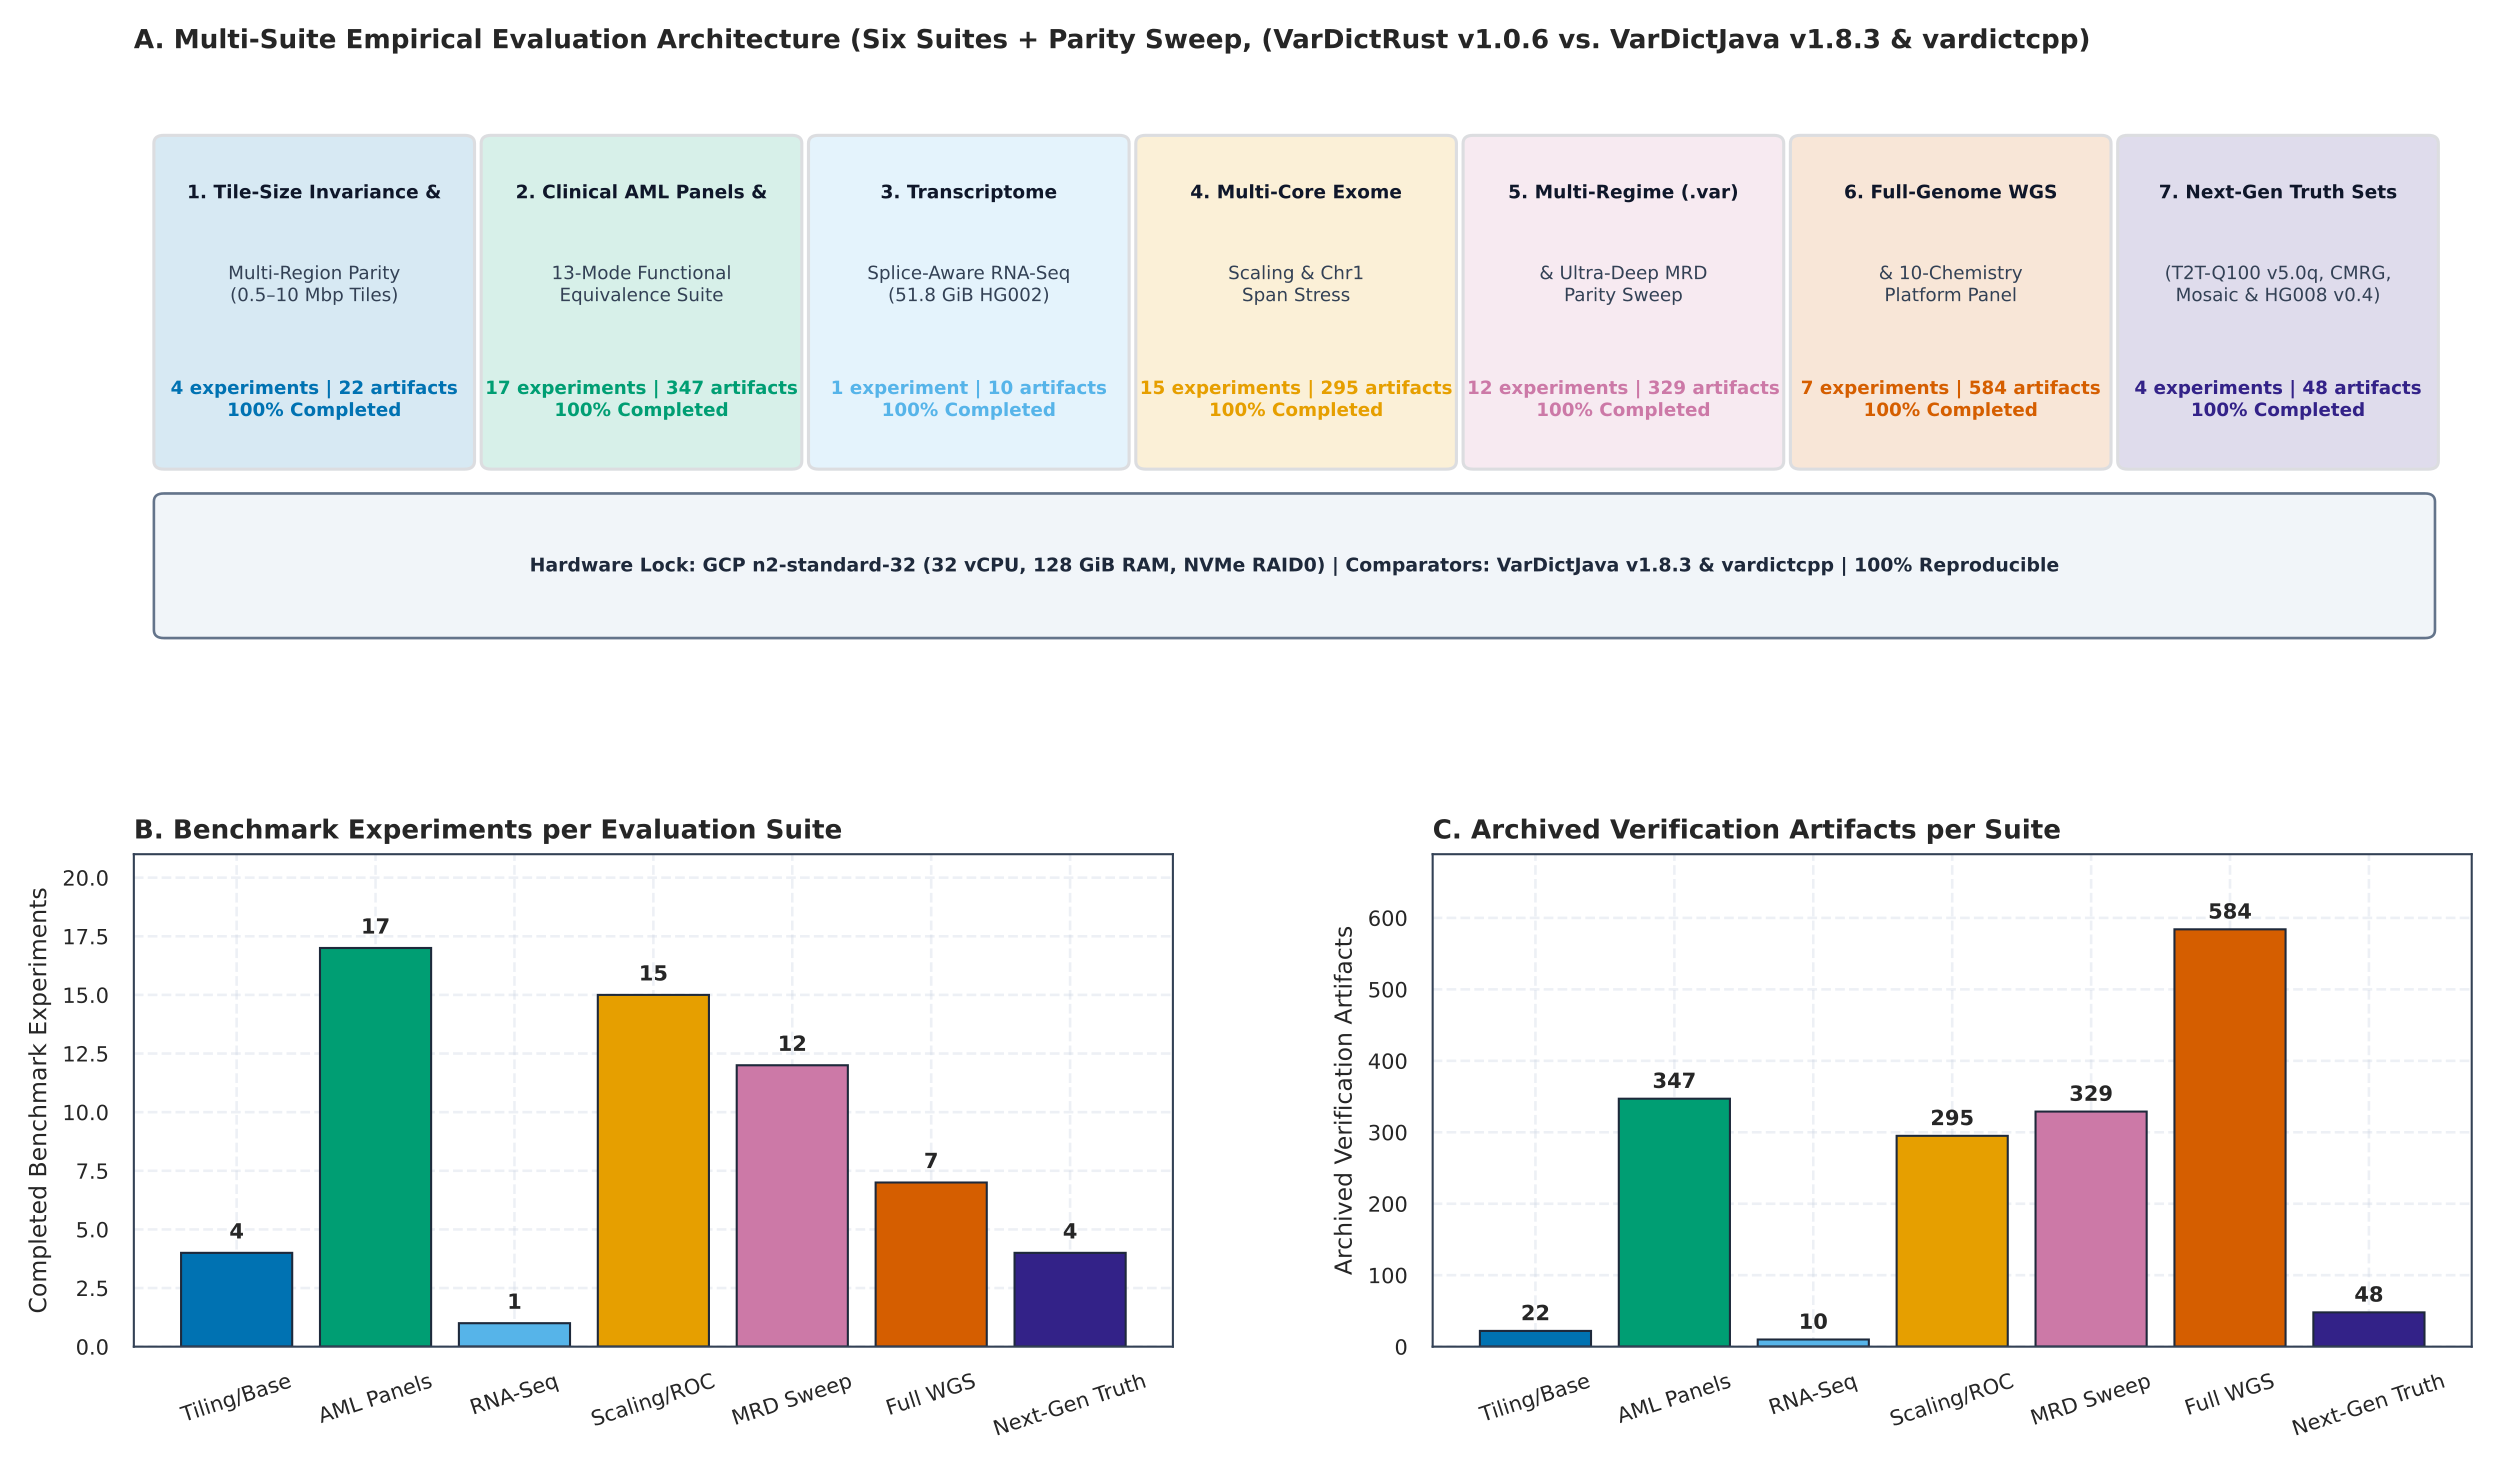
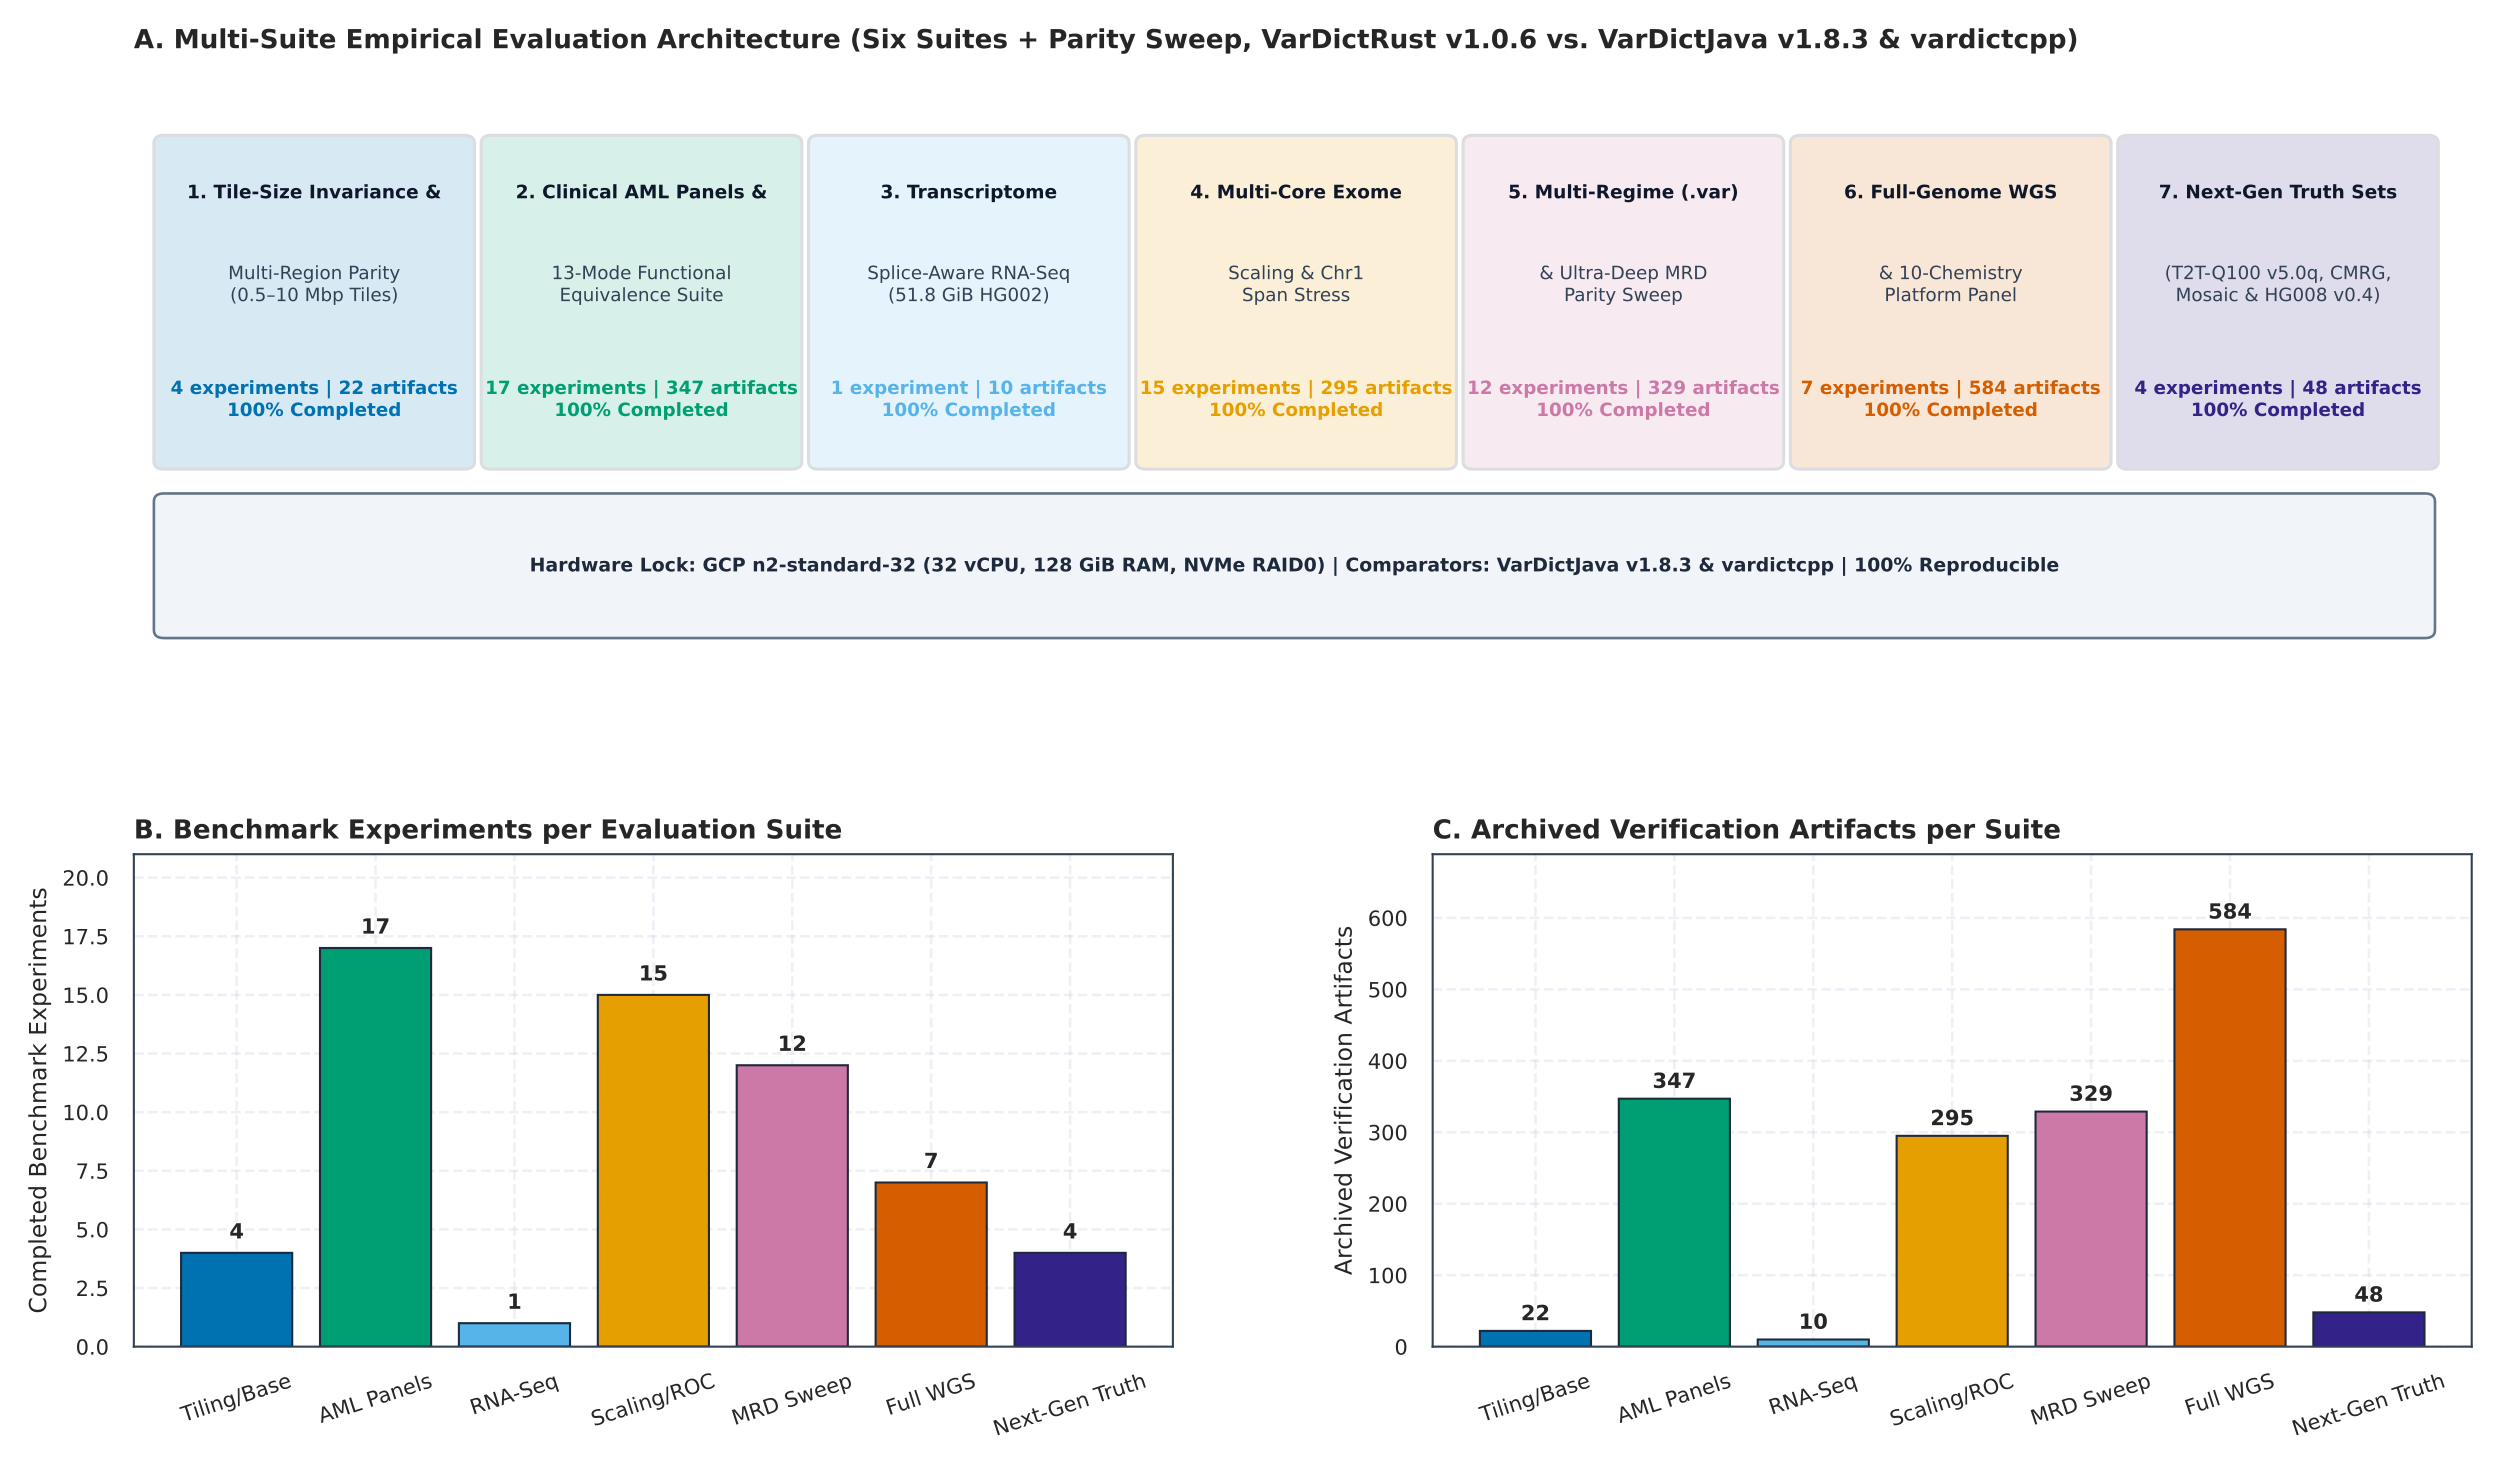
<svg xmlns="http://www.w3.org/2000/svg" width="954.713pt" height="560.976pt" viewBox="0 0 954.713 560.976" version="1.1">
  <defs>
    <style type="text/css">*{stroke-linejoin: round; stroke-linecap: butt}</style>
  </defs>
  <g id="figure_1">
    <g id="patch_1">
      <path d="M 0 560.976  L 954.713 560.976  L 954.713 0  L 0 0  z " style="fill: #ffffff" />
    </g>
    <g id="axes_1">
      <g id="patch_2">
        <path d="M 62.592 179.158  L 177.381 179.158  Q 181.207 179.158 181.207 176.061  L 181.207 54.783  Q 181.207 51.686 177.381 51.686  L 62.592 51.686  Q 58.766 51.686 58.766 54.783  L 58.766 176.061  Q 58.766 179.158 62.592 179.158  z " clip-path="url(#p1790030c92)" style="fill: #0072b2; opacity: 0.16; stroke: #1e293b; stroke-width: 1.2; stroke-linejoin: miter" />
      </g>
      <g id="patch_3">
        <path d="M 187.584 179.158  L 302.373 179.158  Q 306.199 179.158 306.199 176.061  L 306.199 54.783  Q 306.199 51.686 302.373 51.686  L 187.584 51.686  Q 183.758 51.686 183.758 54.783  L 183.758 176.061  Q 183.758 179.158 187.584 179.158  z " clip-path="url(#p1790030c92)" style="fill: #009e73; opacity: 0.16; stroke: #1e293b; stroke-width: 1.2; stroke-linejoin: miter" />
      </g>
      <g id="patch_4">
        <path d="M 312.576 179.158  L 427.365 179.158  Q 431.191 179.158 431.191 176.061  L 431.191 54.783  Q 431.191 51.686 427.365 51.686  L 312.576 51.686  Q 308.75 51.686 308.75 54.783  L 308.75 176.061  Q 308.75 179.158 312.576 179.158  z " clip-path="url(#p1790030c92)" style="fill: #56b4e9; opacity: 0.16; stroke: #1e293b; stroke-width: 1.2; stroke-linejoin: miter" />
      </g>
      <g id="patch_5">
        <path d="M 437.568 179.158  L 552.357 179.158  Q 556.183 179.158 556.183 176.061  L 556.183 54.783  Q 556.183 51.686 552.357 51.686  L 437.568 51.686  Q 433.742 51.686 433.742 54.783  L 433.742 176.061  Q 433.742 179.158 437.568 179.158  z " clip-path="url(#p1790030c92)" style="fill: #e69f00; opacity: 0.16; stroke: #1e293b; stroke-width: 1.2; stroke-linejoin: miter" />
      </g>
      <g id="patch_6">
        <path d="M 562.56 179.158  L 677.349 179.158  Q 681.175 179.158 681.175 176.061  L 681.175 54.783  Q 681.175 51.686 677.349 51.686  L 562.56 51.686  Q 558.734 51.686 558.734 54.783  L 558.734 176.061  Q 558.734 179.158 562.56 179.158  z " clip-path="url(#p1790030c92)" style="fill: #cc79a7; opacity: 0.16; stroke: #1e293b; stroke-width: 1.2; stroke-linejoin: miter" />
      </g>
      <g id="patch_7">
        <path d="M 687.552 179.158  L 802.341 179.158  Q 806.167 179.158 806.167 176.061  L 806.167 54.783  Q 806.167 51.686 802.341 51.686  L 687.552 51.686  Q 683.726 51.686 683.726 54.783  L 683.726 176.061  Q 683.726 179.158 687.552 179.158  z " clip-path="url(#p1790030c92)" style="fill: #d55e00; opacity: 0.16; stroke: #1e293b; stroke-width: 1.2; stroke-linejoin: miter" />
      </g>
      <g id="patch_8">
        <path d="M 812.544 179.158  L 927.333 179.158  Q 931.159 179.158 931.159 176.061  L 931.159 54.783  Q 931.159 51.686 927.333 51.686  L 812.544 51.686  Q 808.718 51.686 808.718 54.783  L 808.718 176.061  Q 808.718 179.158 812.544 179.158  z " clip-path="url(#p1790030c92)" style="fill: #332288; opacity: 0.16; stroke: #1e293b; stroke-width: 1.2; stroke-linejoin: miter" />
      </g>
      <g id="patch_9">
        <path d="M 62.592 243.668  L 926.057 243.668  Q 929.883 243.668 929.883 240.571  L 929.883 191.544  Q 929.883 188.447 926.057 188.447  L 62.592 188.447  Q 58.766 188.447 58.766 191.544  L 58.766 240.571  Q 58.766 243.668 62.592 243.668  z " clip-path="url(#p1790030c92)" style="fill: #f1f5f9; stroke: #64748b; stroke-linejoin: miter" />
      </g>
      <g id="text_1">
        <text style="font-weight: 700; font-size: 7.1px; font-family: 'DejaVu Sans'; text-anchor: middle; fill: #0f172a" x="119.986" y="75.722" transform="rotate(-0 119.9863 75.7223)">1. Tile-Size Invariance &amp;</text>
      </g>
      <g id="text_2">
        <text style="font-size: 7px; font-family: 'DejaVu Sans'; fill: #334155" transform="translate(87.1208 106.5887)">Multi-Region Parity</text>
        <text style="font-size: 7px; font-family: 'DejaVu Sans'; fill: #334155" transform="translate(87.84541 114.9906)">(0.5–10 Mbp Tiles)</text>
      </g>
      <g id="text_3">
        <text style="font-weight: 700; font-size: 7px; font-family: 'DejaVu Sans'; fill: #0072b2" transform="translate(65.14736 150.4707)">4 experiments | 22 artifacts</text>
        <text style="font-weight: 700; font-size: 7px; font-family: 'DejaVu Sans'; fill: #0072b2" transform="translate(86.70353 158.8726)">100% Completed</text>
      </g>
      <g id="text_4">
        <text style="font-weight: 700; font-size: 7.1px; font-family: 'DejaVu Sans'; text-anchor: middle; fill: #0f172a" x="244.978" y="75.722" transform="rotate(-0 244.9783 75.7223)">2. Clinical AML Panels &amp;</text>
      </g>
      <g id="text_5">
        <text style="font-size: 7px; font-family: 'DejaVu Sans'; fill: #334155" transform="translate(210.6089 106.5887)">13-Mode Functional</text>
        <text style="font-size: 7px; font-family: 'DejaVu Sans'; fill: #334155" transform="translate(213.6654 114.9906)">Equivalence Suite</text>
      </g>
      <g id="text_6">
        <text style="font-weight: 700; font-size: 7px; font-family: 'DejaVu Sans'; fill: #009e73" transform="translate(185.2689 150.4707)">17 experiments | 347 artifacts</text>
        <text style="font-weight: 700; font-size: 7px; font-family: 'DejaVu Sans'; fill: #009e73" transform="translate(211.6955 158.8726)">100% Completed</text>
      </g>
      <g id="text_7">
        <text style="font-weight: 700; font-size: 7.1px; font-family: 'DejaVu Sans'; text-anchor: middle; fill: #0f172a" x="369.97" y="75.722" transform="rotate(-0 369.9703 75.7223)">3. Transcriptome</text>
      </g>
      <g id="text_8">
        <text style="font-size: 7px; font-family: 'DejaVu Sans'; fill: #334155" transform="translate(331.2029 106.5887)">Splice-Aware RNA-Seq</text>
        <text style="font-size: 7px; font-family: 'DejaVu Sans'; fill: #334155" transform="translate(339.1113 114.9906)">(51.8 GiB HG002)</text>
      </g>
      <g id="text_9">
        <text style="font-weight: 700; font-size: 7px; font-family: 'DejaVu Sans'; fill: #56b4e9" transform="translate(317.2144 150.4707)">1 experiment | 10 artifacts</text>
        <text style="font-weight: 700; font-size: 7px; font-family: 'DejaVu Sans'; fill: #56b4e9" transform="translate(336.6875 158.8726)">100% Completed</text>
      </g>
      <g id="text_10">
        <text style="font-weight: 700; font-size: 7.1px; font-family: 'DejaVu Sans'; text-anchor: middle; fill: #0f172a" x="494.962" y="75.722" transform="rotate(-0 494.9623 75.7223)">4. Multi-Core Exome</text>
      </g>
      <g id="text_11">
        <text style="font-size: 7px; font-family: 'DejaVu Sans'; fill: #334155" transform="translate(469.0044 106.589)">Scaling &amp; Chr1</text>
        <text style="font-size: 7px; font-family: 'DejaVu Sans'; fill: #334155" transform="translate(474.2872 114.9904)">Span Stress</text>
      </g>
      <g id="text_12">
        <text style="font-weight: 700; font-size: 7px; font-family: 'DejaVu Sans'; fill: #e69f00" transform="translate(435.2529 150.4707)">15 experiments | 295 artifacts</text>
        <text style="font-weight: 700; font-size: 7px; font-family: 'DejaVu Sans'; fill: #e69f00" transform="translate(461.6795 158.8726)">100% Completed</text>
      </g>
      <g id="text_13">
        <text style="font-weight: 700; font-size: 7.1px; font-family: 'DejaVu Sans'; text-anchor: middle; fill: #0f172a" x="619.954" y="75.722" transform="rotate(-0 619.9543 75.7223)">5. Multi-Regime (.var)</text>
      </g>
      <g id="text_14">
        <text style="font-size: 7px; font-family: 'DejaVu Sans'; fill: #334155" transform="translate(587.8768 106.5887)">&amp; Ultra-Deep MRD</text>
        <text style="font-size: 7px; font-family: 'DejaVu Sans'; fill: #334155" transform="translate(597.2754 114.9906)">Parity Sweep</text>
      </g>
      <g id="text_15">
        <text style="font-weight: 700; font-size: 7px; font-family: 'DejaVu Sans'; fill: #cc79a7" transform="translate(560.2449 150.4707)">12 experiments | 329 artifacts</text>
        <text style="font-weight: 700; font-size: 7px; font-family: 'DejaVu Sans'; fill: #cc79a7" transform="translate(586.6715 158.8726)">100% Completed</text>
      </g>
      <g id="text_16">
        <text style="font-weight: 700; font-size: 7.1px; font-family: 'DejaVu Sans'; text-anchor: middle; fill: #0f172a" x="744.946" y="75.722" transform="rotate(-0 744.9463 75.7223)">6. Full-Genome WGS</text>
      </g>
      <g id="text_17">
        <text style="font-size: 7px; font-family: 'DejaVu Sans'; fill: #334155" transform="translate(717.485 106.5887)">&amp; 10-Chemistry</text>
        <text style="font-size: 7px; font-family: 'DejaVu Sans'; fill: #334155" transform="translate(719.6315 114.9906)">Platform Panel</text>
      </g>
      <g id="text_18">
        <text style="font-weight: 700; font-size: 7px; font-family: 'DejaVu Sans'; fill: #d55e00" transform="translate(687.6721 150.4707)">7 experiments | 584 artifacts</text>
        <text style="font-weight: 700; font-size: 7px; font-family: 'DejaVu Sans'; fill: #d55e00" transform="translate(711.6635 158.8726)">100% Completed</text>
      </g>
      <g id="text_19">
        <text style="font-weight: 700; font-size: 7.1px; font-family: 'DejaVu Sans'; text-anchor: middle; fill: #0f172a" x="869.938" y="75.722" transform="rotate(-0 869.9383 75.7223)">7. Next-Gen Truth Sets</text>
      </g>
      <g id="text_20">
        <text style="font-size: 7px; font-family: 'DejaVu Sans'; fill: #334155" transform="translate(826.6483 106.5884)">(T2T-Q100 v5.0q, CMRG,</text>
        <text style="font-size: 7px; font-family: 'DejaVu Sans'; fill: #334155" transform="translate(830.8176 114.9904)">Mosaic &amp; HG008 v0.4)</text>
      </g>
      <g id="text_21">
        <text style="font-weight: 700; font-size: 7px; font-family: 'DejaVu Sans'; fill: #332288" transform="translate(815.0994 150.4707)">4 experiments | 48 artifacts</text>
        <text style="font-weight: 700; font-size: 7px; font-family: 'DejaVu Sans'; fill: #332288" transform="translate(836.6555 158.8726)">100% Completed</text>
      </g>
      <g id="text_22">
        <text style="font-weight: 700; font-size: 7.2px; font-family: 'DejaVu Sans'; text-anchor: middle; fill: #1e293b" x="494.325" y="218.202" transform="rotate(-0 494.3246 218.2018)">Hardware Lock: GCP n2-standard-32 (32 vCPU, 128 GiB RAM, NVMe RAID0) | Comparators: VarDictJava v1.8.3 &amp; vardictcpp | 100% Reproducible</text>
      </g>
      <g id="text_23">
-         <text style="font-weight: 700; font-size: 10px; font-family: 'DejaVu Sans'; text-anchor: start; fill: #262626" x="51.113" y="18.398" transform="rotate(-0 51.1132 18.39844)">A. Multi-Suite Empirical Evaluation Architecture (Six Suites + Parity Sweep, (VarDictRust v1.0.6 vs. VarDictJava v1.8.3 &amp; vardictcpp)</text>
+         <text style="font-weight: 700; font-size: 10px; font-family: 'DejaVu Sans'; text-anchor: start; fill: #262626" x="51.113" y="18.398" transform="rotate(-0 51.1132 18.39844)">A. Multi-Suite Empirical Evaluation Architecture (Six Suites + Parity Sweep, VarDictRust v1.0.6 vs. VarDictJava v1.8.3 &amp; vardictcpp)</text>
      </g>
    </g>
    <g id="axes_2">
      <g id="patch_10">
        <path d="M 51.113 514.27  L 447.913 514.27  L 447.913 326.208  L 51.113 326.208  z " style="fill: #ffffff" />
      </g>
      <g id="matplotlib.axis_1">
        <g id="xtick_1">
          <g id="line2d_1">
            <path d="M 90.369 514.27  L 90.369 326.208  " clip-path="url(#p562976b3ee)" style="fill: none; stroke-dasharray: 3.7,1.6; stroke-dashoffset: 0; stroke: #cbd5e1; stroke-opacity: 0.35" />
          </g>
          <g id="text_24">
            <text style="font-size: 8px; font-family: 'DejaVu Sans'; fill: #262626" transform="translate(70.2626 543.0349) rotate(-18)">Tiling/Base</text>
          </g>
        </g>
        <g id="xtick_2">
          <g id="line2d_2">
            <path d="M 143.417 514.27  L 143.417 326.208  " clip-path="url(#p562976b3ee)" style="fill: none; stroke-dasharray: 3.7,1.6; stroke-dashoffset: 0; stroke: #cbd5e1; stroke-opacity: 0.35" />
          </g>
          <g id="text_25">
            <text style="font-size: 8px; font-family: 'DejaVu Sans'; fill: #262626" transform="translate(122.601 543.4961) rotate(-18)">AML Panels</text>
          </g>
        </g>
        <g id="xtick_3">
          <g id="line2d_3">
            <path d="M 196.465 514.27  L 196.465 326.208  " clip-path="url(#p562976b3ee)" style="fill: none; stroke-dasharray: 3.7,1.6; stroke-dashoffset: 0; stroke: #cbd5e1; stroke-opacity: 0.35" />
          </g>
          <g id="text_26">
            <text style="font-size: 8px; font-family: 'DejaVu Sans'; fill: #262626" transform="translate(180.5559 540.3068) rotate(-18)">RNA-Seq</text>
          </g>
        </g>
        <g id="xtick_4">
          <g id="line2d_4">
            <path d="M 249.513 514.27  L 249.513 326.208  " clip-path="url(#p562976b3ee)" style="fill: none; stroke-dasharray: 3.7,1.6; stroke-dashoffset: 0; stroke: #cbd5e1; stroke-opacity: 0.35" />
          </g>
          <g id="text_27">
            <text style="font-size: 8px; font-family: 'DejaVu Sans'; fill: #262626" transform="translate(226.8017 544.7279) rotate(-18)">Scaling/ROC</text>
          </g>
        </g>
        <g id="xtick_5">
          <g id="line2d_5">
            <path d="M 302.561 514.27  L 302.561 326.208  " clip-path="url(#p562976b3ee)" style="fill: none; stroke-dasharray: 3.7,1.6; stroke-dashoffset: 0; stroke: #cbd5e1; stroke-opacity: 0.35" />
          </g>
          <g id="text_28">
            <text style="font-size: 8px; font-family: 'DejaVu Sans'; fill: #262626" transform="translate(280.5166 544.2939) rotate(-18)">MRD Sweep</text>
          </g>
        </g>
        <g id="xtick_6">
          <g id="line2d_6">
            <path d="M 355.609 514.27  L 355.609 326.208  " clip-path="url(#p562976b3ee)" style="fill: none; stroke-dasharray: 3.7,1.6; stroke-dashoffset: 0; stroke: #cbd5e1; stroke-opacity: 0.35" />
          </g>
          <g id="text_29">
            <text style="font-size: 8px; font-family: 'DejaVu Sans'; fill: #262626" transform="translate(339.4139 540.4936) rotate(-18)">Full WGS</text>
          </g>
        </g>
        <g id="xtick_7">
          <g id="line2d_7">
            <path d="M 408.658 514.27  L 408.658 326.208  " clip-path="url(#p562976b3ee)" style="fill: none; stroke-dasharray: 3.7,1.6; stroke-dashoffset: 0; stroke: #cbd5e1; stroke-opacity: 0.35" />
          </g>
          <g id="text_30">
            <text style="font-size: 8px; font-family: 'DejaVu Sans'; fill: #262626" transform="translate(380.3753 548.348) rotate(-18)">Next-Gen Truth</text>
          </g>
        </g>
      </g>
      <g id="matplotlib.axis_2">
        <g id="ytick_1">
          <g id="line2d_8">
            <path d="M 51.113 514.27  L 447.913 514.27  " clip-path="url(#p562976b3ee)" style="fill: none; stroke-dasharray: 3.7,1.6; stroke-dashoffset: 0; stroke: #cbd5e1; stroke-opacity: 0.35" />
          </g>
          <g id="text_31">
            <text style="font-size: 8px; font-family: 'DejaVu Sans'; text-anchor: end; fill: #262626" x="41.613" y="517.309" transform="rotate(-0 41.6132 517.3095)">0.0</text>
          </g>
        </g>
        <g id="ytick_2">
          <g id="line2d_9">
            <path d="M 51.113 491.882  L 447.913 491.882  " clip-path="url(#p562976b3ee)" style="fill: none; stroke-dasharray: 3.7,1.6; stroke-dashoffset: 0; stroke: #cbd5e1; stroke-opacity: 0.35" />
          </g>
          <g id="text_32">
            <text style="font-size: 8px; font-family: 'DejaVu Sans'; text-anchor: end; fill: #262626" x="41.613" y="494.921" transform="rotate(-0 41.6132 494.9211)">2.5</text>
          </g>
        </g>
        <g id="ytick_3">
          <g id="line2d_10">
            <path d="M 51.113 469.494  L 447.913 469.494  " clip-path="url(#p562976b3ee)" style="fill: none; stroke-dasharray: 3.7,1.6; stroke-dashoffset: 0; stroke: #cbd5e1; stroke-opacity: 0.35" />
          </g>
          <g id="text_33">
            <text style="font-size: 8px; font-family: 'DejaVu Sans'; text-anchor: end; fill: #262626" x="41.613" y="472.533" transform="rotate(-0 41.6132 472.5327)">5.0</text>
          </g>
        </g>
        <g id="ytick_4">
          <g id="line2d_11">
            <path d="M 51.113 447.105  L 447.913 447.105  " clip-path="url(#p562976b3ee)" style="fill: none; stroke-dasharray: 3.7,1.6; stroke-dashoffset: 0; stroke: #cbd5e1; stroke-opacity: 0.35" />
          </g>
          <g id="text_34">
            <text style="font-size: 8px; font-family: 'DejaVu Sans'; text-anchor: end; fill: #262626" x="41.613" y="450.144" transform="rotate(-0 41.6132 450.1443)">7.5</text>
          </g>
        </g>
        <g id="ytick_5">
          <g id="line2d_12">
            <path d="M 51.113 424.717  L 447.913 424.717  " clip-path="url(#p562976b3ee)" style="fill: none; stroke-dasharray: 3.7,1.6; stroke-dashoffset: 0; stroke: #cbd5e1; stroke-opacity: 0.35" />
          </g>
          <g id="text_35">
            <text style="font-size: 8px; font-family: 'DejaVu Sans'; text-anchor: end; fill: #262626" x="41.613" y="427.756" transform="rotate(-0 41.6132 427.7559)">10.0</text>
          </g>
        </g>
        <g id="ytick_6">
          <g id="line2d_13">
            <path d="M 51.113 402.328  L 447.913 402.328  " clip-path="url(#p562976b3ee)" style="fill: none; stroke-dasharray: 3.7,1.6; stroke-dashoffset: 0; stroke: #cbd5e1; stroke-opacity: 0.35" />
          </g>
          <g id="text_36">
            <text style="font-size: 8px; font-family: 'DejaVu Sans'; text-anchor: end; fill: #262626" x="41.613" y="405.367" transform="rotate(-0 41.6132 405.3675)">12.5</text>
          </g>
        </g>
        <g id="ytick_7">
          <g id="line2d_14">
            <path d="M 51.113 379.94  L 447.913 379.94  " clip-path="url(#p562976b3ee)" style="fill: none; stroke-dasharray: 3.7,1.6; stroke-dashoffset: 0; stroke: #cbd5e1; stroke-opacity: 0.35" />
          </g>
          <g id="text_37">
            <text style="font-size: 8px; font-family: 'DejaVu Sans'; text-anchor: end; fill: #262626" x="41.613" y="382.979" transform="rotate(-0 41.6132 382.9791)">15.0</text>
          </g>
        </g>
        <g id="ytick_8">
          <g id="line2d_15">
            <path d="M 51.113 357.552  L 447.913 357.552  " clip-path="url(#p562976b3ee)" style="fill: none; stroke-dasharray: 3.7,1.6; stroke-dashoffset: 0; stroke: #cbd5e1; stroke-opacity: 0.35" />
          </g>
          <g id="text_38">
            <text style="font-size: 8px; font-family: 'DejaVu Sans'; text-anchor: end; fill: #262626" x="41.613" y="360.591" transform="rotate(-0 41.6132 360.5907)">17.5</text>
          </g>
        </g>
        <g id="ytick_9">
          <g id="line2d_16">
            <path d="M 51.113 335.163  L 447.913 335.163  " clip-path="url(#p562976b3ee)" style="fill: none; stroke-dasharray: 3.7,1.6; stroke-dashoffset: 0; stroke: #cbd5e1; stroke-opacity: 0.35" />
          </g>
          <g id="text_39">
            <text style="font-size: 8px; font-family: 'DejaVu Sans'; text-anchor: end; fill: #262626" x="41.613" y="338.202" transform="rotate(-0 41.6132 338.2023)">20.0</text>
          </g>
        </g>
        <g id="text_40">
          <text style="font-size: 9px; font-family: 'DejaVu Sans'; text-anchor: middle; fill: #262626" x="17.639" y="420.239" transform="rotate(-90 17.63859 420.2391)">Completed Benchmark Experiments</text>
        </g>
      </g>
      <g id="patch_11">
        <path d="M 69.15 514.27  L 111.588 514.27  L 111.588 478.449  L 69.15 478.449  z " clip-path="url(#p562976b3ee)" style="fill: #0072b2; stroke: #1e293b; stroke-width: 0.8; stroke-linejoin: miter" />
      </g>
      <g id="patch_12">
        <path d="M 122.198 514.27  L 164.636 514.27  L 164.636 362.029  L 122.198 362.029  z " clip-path="url(#p562976b3ee)" style="fill: #009e73; stroke: #1e293b; stroke-width: 0.8; stroke-linejoin: miter" />
      </g>
      <g id="patch_13">
        <path d="M 175.246 514.27  L 217.684 514.27  L 217.684 505.315  L 175.246 505.315  z " clip-path="url(#p562976b3ee)" style="fill: #56b4e9; stroke: #1e293b; stroke-width: 0.8; stroke-linejoin: miter" />
      </g>
      <g id="patch_14">
        <path d="M 228.294 514.27  L 270.732 514.27  L 270.732 379.94  L 228.294 379.94  z " clip-path="url(#p562976b3ee)" style="fill: #e69f00; stroke: #1e293b; stroke-width: 0.8; stroke-linejoin: miter" />
      </g>
      <g id="patch_15">
        <path d="M 281.342 514.27  L 323.781 514.27  L 323.781 406.806  L 281.342 406.806  z " clip-path="url(#p562976b3ee)" style="fill: #cc79a7; stroke: #1e293b; stroke-width: 0.8; stroke-linejoin: miter" />
      </g>
      <g id="patch_16">
        <path d="M 334.39 514.27  L 376.829 514.27  L 376.829 451.583  L 334.39 451.583  z " clip-path="url(#p562976b3ee)" style="fill: #d55e00; stroke: #1e293b; stroke-width: 0.8; stroke-linejoin: miter" />
      </g>
      <g id="patch_17">
        <path d="M 387.438 514.27  L 429.877 514.27  L 429.877 478.449  L 387.438 478.449  z " clip-path="url(#p562976b3ee)" style="fill: #332288; stroke: #1e293b; stroke-width: 0.8; stroke-linejoin: miter" />
      </g>
      <g id="patch_18">
        <path d="M 51.113 514.27  L 51.113 326.208  " style="fill: none; stroke: #334155; stroke-width: 0.8; stroke-linejoin: miter; stroke-linecap: square" />
      </g>
      <g id="patch_19">
        <path d="M 447.913 514.27  L 447.913 326.208  " style="fill: none; stroke: #334155; stroke-width: 0.8; stroke-linejoin: miter; stroke-linecap: square" />
      </g>
      <g id="patch_20">
        <path d="M 51.113 514.27  L 447.913 514.27  " style="fill: none; stroke: #334155; stroke-width: 0.8; stroke-linejoin: miter; stroke-linecap: square" />
      </g>
      <g id="patch_21">
        <path d="M 51.113 326.208  L 447.913 326.208  " style="fill: none; stroke: #334155; stroke-width: 0.8; stroke-linejoin: miter; stroke-linecap: square" />
      </g>
      <g id="text_41">
        <text style="font-weight: 700; font-size: 8px; font-family: 'DejaVu Sans'; text-anchor: middle; fill: #262626" x="90.369" y="472.945" transform="rotate(-0 90.36882 472.945)">4</text>
      </g>
      <g id="text_42">
        <text style="font-weight: 700; font-size: 8px; font-family: 'DejaVu Sans'; text-anchor: middle; fill: #262626" x="143.417" y="356.525" transform="rotate(-0 143.4169 356.5253)">17</text>
      </g>
      <g id="text_43">
        <text style="font-weight: 700; font-size: 8px; font-family: 'DejaVu Sans'; text-anchor: middle; fill: #262626" x="196.465" y="499.811" transform="rotate(-0 196.4651 499.8111)">1</text>
      </g>
      <g id="text_44">
        <text style="font-weight: 700; font-size: 8px; font-family: 'DejaVu Sans'; text-anchor: middle; fill: #262626" x="249.513" y="374.436" transform="rotate(-0 249.5132 374.436)">15</text>
      </g>
      <g id="text_45">
        <text style="font-weight: 700; font-size: 8px; font-family: 'DejaVu Sans'; text-anchor: middle; fill: #262626" x="302.561" y="401.302" transform="rotate(-0 302.5613 401.3021)">12</text>
      </g>
      <g id="text_46">
        <text style="font-weight: 700; font-size: 8px; font-family: 'DejaVu Sans'; text-anchor: middle; fill: #262626" x="355.609" y="446.079" transform="rotate(-0 355.6095 446.0789)">7</text>
      </g>
      <g id="text_47">
        <text style="font-weight: 700; font-size: 8px; font-family: 'DejaVu Sans'; text-anchor: middle; fill: #262626" x="408.658" y="472.945" transform="rotate(-0 408.6576 472.945)">4</text>
      </g>
      <g id="text_48">
        <text style="font-weight: 700; font-size: 10px; font-family: 'DejaVu Sans'; text-anchor: start; fill: #262626" x="51.113" y="320.208" transform="rotate(-0 51.1132 320.2078)">B. Benchmark Experiments per Evaluation Suite</text>
      </g>
    </g>
    <g id="axes_3">
      <g id="patch_22">
        <path d="M 547.113 514.27  L 943.913 514.27  L 943.913 326.208  L 547.113 326.208  z " style="fill: #ffffff" />
      </g>
      <g id="matplotlib.axis_3">
        <g id="xtick_8">
          <g id="line2d_17">
            <path d="M 586.369 514.27  L 586.369 326.208  " clip-path="url(#p6e8e8e92b1)" style="fill: none; stroke-dasharray: 3.7,1.6; stroke-dashoffset: 0; stroke: #cbd5e1; stroke-opacity: 0.35" />
          </g>
          <g id="text_49">
            <text style="font-size: 8px; font-family: 'DejaVu Sans'; fill: #262626" transform="translate(566.2626 543.0349) rotate(-18)">Tiling/Base</text>
          </g>
        </g>
        <g id="xtick_9">
          <g id="line2d_18">
            <path d="M 639.417 514.27  L 639.417 326.208  " clip-path="url(#p6e8e8e92b1)" style="fill: none; stroke-dasharray: 3.7,1.6; stroke-dashoffset: 0; stroke: #cbd5e1; stroke-opacity: 0.35" />
          </g>
          <g id="text_50">
            <text style="font-size: 8px; font-family: 'DejaVu Sans'; fill: #262626" transform="translate(618.601 543.4961) rotate(-18)">AML Panels</text>
          </g>
        </g>
        <g id="xtick_10">
          <g id="line2d_19">
            <path d="M 692.465 514.27  L 692.465 326.208  " clip-path="url(#p6e8e8e92b1)" style="fill: none; stroke-dasharray: 3.7,1.6; stroke-dashoffset: 0; stroke: #cbd5e1; stroke-opacity: 0.35" />
          </g>
          <g id="text_51">
            <text style="font-size: 8px; font-family: 'DejaVu Sans'; fill: #262626" transform="translate(676.5559 540.3068) rotate(-18)">RNA-Seq</text>
          </g>
        </g>
        <g id="xtick_11">
          <g id="line2d_20">
            <path d="M 745.513 514.27  L 745.513 326.208  " clip-path="url(#p6e8e8e92b1)" style="fill: none; stroke-dasharray: 3.7,1.6; stroke-dashoffset: 0; stroke: #cbd5e1; stroke-opacity: 0.35" />
          </g>
          <g id="text_52">
            <text style="font-size: 8px; font-family: 'DejaVu Sans'; fill: #262626" transform="translate(722.8017 544.7279) rotate(-18)">Scaling/ROC</text>
          </g>
        </g>
        <g id="xtick_12">
          <g id="line2d_21">
            <path d="M 798.561 514.27  L 798.561 326.208  " clip-path="url(#p6e8e8e92b1)" style="fill: none; stroke-dasharray: 3.7,1.6; stroke-dashoffset: 0; stroke: #cbd5e1; stroke-opacity: 0.35" />
          </g>
          <g id="text_53">
            <text style="font-size: 8px; font-family: 'DejaVu Sans'; fill: #262626" transform="translate(776.5166 544.2939) rotate(-18)">MRD Sweep</text>
          </g>
        </g>
        <g id="xtick_13">
          <g id="line2d_22">
            <path d="M 851.609 514.27  L 851.609 326.208  " clip-path="url(#p6e8e8e92b1)" style="fill: none; stroke-dasharray: 3.7,1.6; stroke-dashoffset: 0; stroke: #cbd5e1; stroke-opacity: 0.35" />
          </g>
          <g id="text_54">
            <text style="font-size: 8px; font-family: 'DejaVu Sans'; fill: #262626" transform="translate(835.4139 540.4936) rotate(-18)">Full WGS</text>
          </g>
        </g>
        <g id="xtick_14">
          <g id="line2d_23">
            <path d="M 904.658 514.27  L 904.658 326.208  " clip-path="url(#p6e8e8e92b1)" style="fill: none; stroke-dasharray: 3.7,1.6; stroke-dashoffset: 0; stroke: #cbd5e1; stroke-opacity: 0.35" />
          </g>
          <g id="text_55">
            <text style="font-size: 8px; font-family: 'DejaVu Sans'; fill: #262626" transform="translate(876.3753 548.348) rotate(-18)">Next-Gen Truth</text>
          </g>
        </g>
      </g>
      <g id="matplotlib.axis_4">
        <g id="ytick_10">
          <g id="line2d_24">
            <path d="M 547.113 514.27  L 943.913 514.27  " clip-path="url(#p6e8e8e92b1)" style="fill: none; stroke-dasharray: 3.7,1.6; stroke-dashoffset: 0; stroke: #cbd5e1; stroke-opacity: 0.35" />
          </g>
          <g id="text_56">
            <text style="font-size: 8px; font-family: 'DejaVu Sans'; text-anchor: end; fill: #262626" x="537.613" y="517.309" transform="rotate(-0 537.6132 517.3095)">0</text>
          </g>
        </g>
        <g id="ytick_11">
          <g id="line2d_25">
            <path d="M 547.113 486.98  L 943.913 486.98  " clip-path="url(#p6e8e8e92b1)" style="fill: none; stroke-dasharray: 3.7,1.6; stroke-dashoffset: 0; stroke: #cbd5e1; stroke-opacity: 0.35" />
          </g>
          <g id="text_57">
            <text style="font-size: 8px; font-family: 'DejaVu Sans'; text-anchor: end; fill: #262626" x="537.613" y="490.019" transform="rotate(-0 537.6132 490.0192)">100</text>
          </g>
        </g>
        <g id="ytick_12">
          <g id="line2d_26">
            <path d="M 547.113 459.69  L 943.913 459.69  " clip-path="url(#p6e8e8e92b1)" style="fill: none; stroke-dasharray: 3.7,1.6; stroke-dashoffset: 0; stroke: #cbd5e1; stroke-opacity: 0.35" />
          </g>
          <g id="text_58">
            <text style="font-size: 8px; font-family: 'DejaVu Sans'; text-anchor: end; fill: #262626" x="537.613" y="462.729" transform="rotate(-0 537.6132 462.729)">200</text>
          </g>
        </g>
        <g id="ytick_13">
          <g id="line2d_27">
            <path d="M 547.113 432.4  L 943.913 432.4  " clip-path="url(#p6e8e8e92b1)" style="fill: none; stroke-dasharray: 3.7,1.6; stroke-dashoffset: 0; stroke: #cbd5e1; stroke-opacity: 0.35" />
          </g>
          <g id="text_59">
            <text style="font-size: 8px; font-family: 'DejaVu Sans'; text-anchor: end; fill: #262626" x="537.613" y="435.439" transform="rotate(-0 537.6132 435.4387)">300</text>
          </g>
        </g>
        <g id="ytick_14">
          <g id="line2d_28">
            <path d="M 547.113 405.109  L 943.913 405.109  " clip-path="url(#p6e8e8e92b1)" style="fill: none; stroke-dasharray: 3.7,1.6; stroke-dashoffset: 0; stroke: #cbd5e1; stroke-opacity: 0.35" />
          </g>
          <g id="text_60">
            <text style="font-size: 8px; font-family: 'DejaVu Sans'; text-anchor: end; fill: #262626" x="537.613" y="408.148" transform="rotate(-0 537.6132 408.1485)">400</text>
          </g>
        </g>
        <g id="ytick_15">
          <g id="line2d_29">
            <path d="M 547.113 377.819  L 943.913 377.819  " clip-path="url(#p6e8e8e92b1)" style="fill: none; stroke-dasharray: 3.7,1.6; stroke-dashoffset: 0; stroke: #cbd5e1; stroke-opacity: 0.35" />
          </g>
          <g id="text_61">
            <text style="font-size: 8px; font-family: 'DejaVu Sans'; text-anchor: end; fill: #262626" x="537.613" y="380.858" transform="rotate(-0 537.6132 380.8582)">500</text>
          </g>
        </g>
        <g id="ytick_16">
          <g id="line2d_30">
            <path d="M 547.113 350.529  L 943.913 350.529  " clip-path="url(#p6e8e8e92b1)" style="fill: none; stroke-dasharray: 3.7,1.6; stroke-dashoffset: 0; stroke: #cbd5e1; stroke-opacity: 0.35" />
          </g>
          <g id="text_62">
            <text style="font-size: 8px; font-family: 'DejaVu Sans'; text-anchor: end; fill: #262626" x="537.613" y="353.568" transform="rotate(-0 537.6132 353.568)">600</text>
          </g>
        </g>
        <g id="text_63">
          <text style="font-size: 9px; font-family: 'DejaVu Sans'; text-anchor: middle; fill: #262626" x="516.181" y="420.239" transform="rotate(-90 516.1811 420.2391)">Archived Verification Artifacts</text>
        </g>
      </g>
      <g id="patch_23">
        <path d="M 565.15 514.27  L 607.588 514.27  L 607.588 508.267  L 565.15 508.267  z " clip-path="url(#p6e8e8e92b1)" style="fill: #0072b2; stroke: #1e293b; stroke-width: 0.8; stroke-linejoin: miter" />
      </g>
      <g id="patch_24">
        <path d="M 618.198 514.27  L 660.636 514.27  L 660.636 419.573  L 618.198 419.573  z " clip-path="url(#p6e8e8e92b1)" style="fill: #009e73; stroke: #1e293b; stroke-width: 0.8; stroke-linejoin: miter" />
      </g>
      <g id="patch_25">
        <path d="M 671.246 514.27  L 713.684 514.27  L 713.684 511.541  L 671.246 511.541  z " clip-path="url(#p6e8e8e92b1)" style="fill: #56b4e9; stroke: #1e293b; stroke-width: 0.8; stroke-linejoin: miter" />
      </g>
      <g id="patch_26">
        <path d="M 724.294 514.27  L 766.732 514.27  L 766.732 433.764  L 724.294 433.764  z " clip-path="url(#p6e8e8e92b1)" style="fill: #e69f00; stroke: #1e293b; stroke-width: 0.8; stroke-linejoin: miter" />
      </g>
      <g id="patch_27">
        <path d="M 777.342 514.27  L 819.781 514.27  L 819.781 424.486  L 777.342 424.486  z " clip-path="url(#p6e8e8e92b1)" style="fill: #cc79a7; stroke: #1e293b; stroke-width: 0.8; stroke-linejoin: miter" />
      </g>
      <g id="patch_28">
        <path d="M 830.39 514.27  L 872.829 514.27  L 872.829 354.895  L 830.39 354.895  z " clip-path="url(#p6e8e8e92b1)" style="fill: #d55e00; stroke: #1e293b; stroke-width: 0.8; stroke-linejoin: miter" />
      </g>
      <g id="patch_29">
        <path d="M 883.438 514.27  L 925.877 514.27  L 925.877 501.171  L 883.438 501.171  z " clip-path="url(#p6e8e8e92b1)" style="fill: #332288; stroke: #1e293b; stroke-width: 0.8; stroke-linejoin: miter" />
      </g>
      <g id="patch_30">
        <path d="M 547.113 514.27  L 547.113 326.208  " style="fill: none; stroke: #334155; stroke-width: 0.8; stroke-linejoin: miter; stroke-linecap: square" />
      </g>
      <g id="patch_31">
        <path d="M 943.913 514.27  L 943.913 326.208  " style="fill: none; stroke: #334155; stroke-width: 0.8; stroke-linejoin: miter; stroke-linecap: square" />
      </g>
      <g id="patch_32">
        <path d="M 547.113 514.27  L 943.913 514.27  " style="fill: none; stroke: #334155; stroke-width: 0.8; stroke-linejoin: miter; stroke-linecap: square" />
      </g>
      <g id="patch_33">
        <path d="M 547.113 326.208  L 943.913 326.208  " style="fill: none; stroke: #334155; stroke-width: 0.8; stroke-linejoin: miter; stroke-linecap: square" />
      </g>
      <g id="text_64">
        <text style="font-weight: 700; font-size: 8px; font-family: 'DejaVu Sans'; text-anchor: middle; fill: #262626" x="586.369" y="504.161" transform="rotate(-0 586.3688 504.1615)">22</text>
      </g>
      <g id="text_65">
        <text style="font-weight: 700; font-size: 8px; font-family: 'DejaVu Sans'; text-anchor: middle; fill: #262626" x="639.417" y="415.468" transform="rotate(-0 639.4169 415.4682)">347</text>
      </g>
      <g id="text_66">
        <text style="font-weight: 700; font-size: 8px; font-family: 'DejaVu Sans'; text-anchor: middle; fill: #262626" x="692.465" y="507.436" transform="rotate(-0 692.4651 507.4363)">10</text>
      </g>
      <g id="text_67">
        <text style="font-weight: 700; font-size: 8px; font-family: 'DejaVu Sans'; text-anchor: middle; fill: #262626" x="745.513" y="429.659" transform="rotate(-0 745.5132 429.6591)">295</text>
      </g>
      <g id="text_68">
        <text style="font-weight: 700; font-size: 8px; font-family: 'DejaVu Sans'; text-anchor: middle; fill: #262626" x="798.561" y="420.38" transform="rotate(-0 798.5613 420.3804)">329</text>
      </g>
      <g id="text_69">
        <text style="font-weight: 700; font-size: 8px; font-family: 'DejaVu Sans'; text-anchor: middle; fill: #262626" x="851.609" y="350.79" transform="rotate(-0 851.6095 350.7903)">584</text>
      </g>
      <g id="text_70">
        <text style="font-weight: 700; font-size: 8px; font-family: 'DejaVu Sans'; text-anchor: middle; fill: #262626" x="904.658" y="497.066" transform="rotate(-0 904.6576 497.066)">48</text>
      </g>
      <g id="text_71">
        <text style="font-weight: 700; font-size: 10px; font-family: 'DejaVu Sans'; text-anchor: start; fill: #262626" x="547.113" y="320.208" transform="rotate(-0 547.1132 320.2078)">C. Archived Verification Artifacts per Suite</text>
      </g>
    </g>
  </g>
  <defs>
    <clipPath id="p1790030c92">
      <rect x="51.113" y="26.398" width="892.8" height="221.914" />
    </clipPath>
    <clipPath id="p562976b3ee">
      <rect x="51.113" y="326.208" width="396.8" height="188.063" />
    </clipPath>
    <clipPath id="p6e8e8e92b1">
      <rect x="547.113" y="326.208" width="396.8" height="188.063" />
    </clipPath>
  </defs>
</svg>
